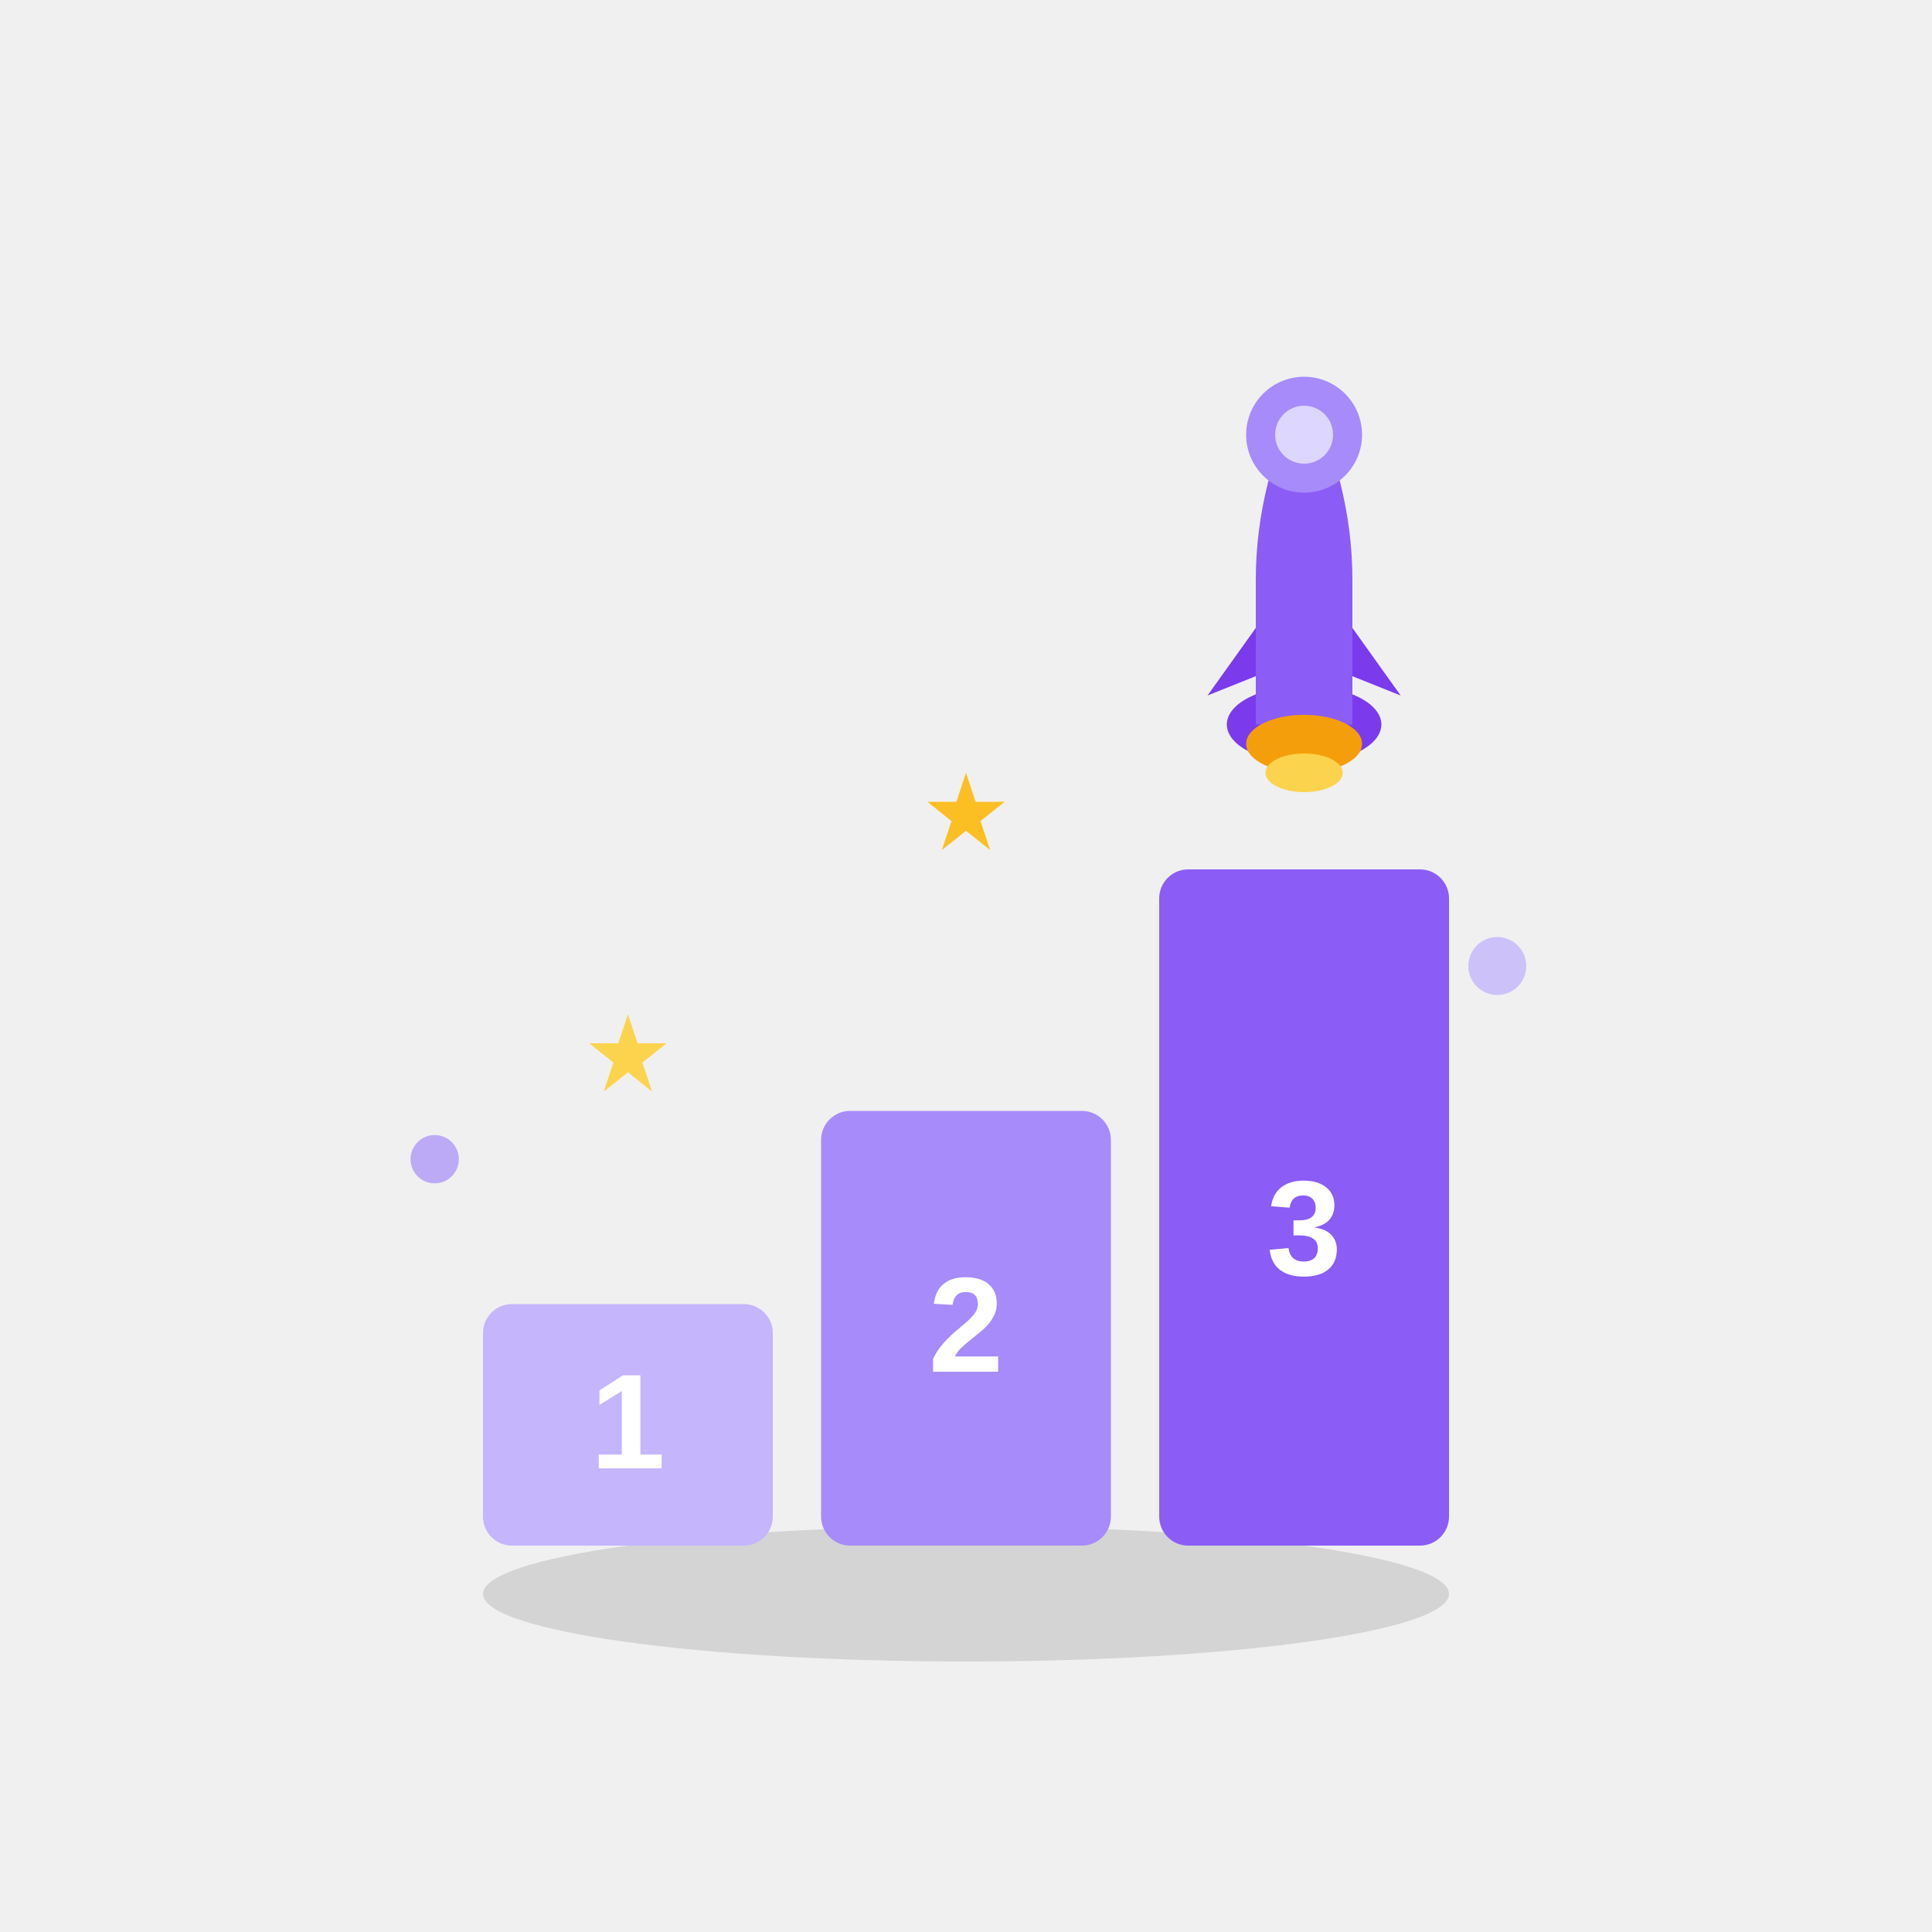
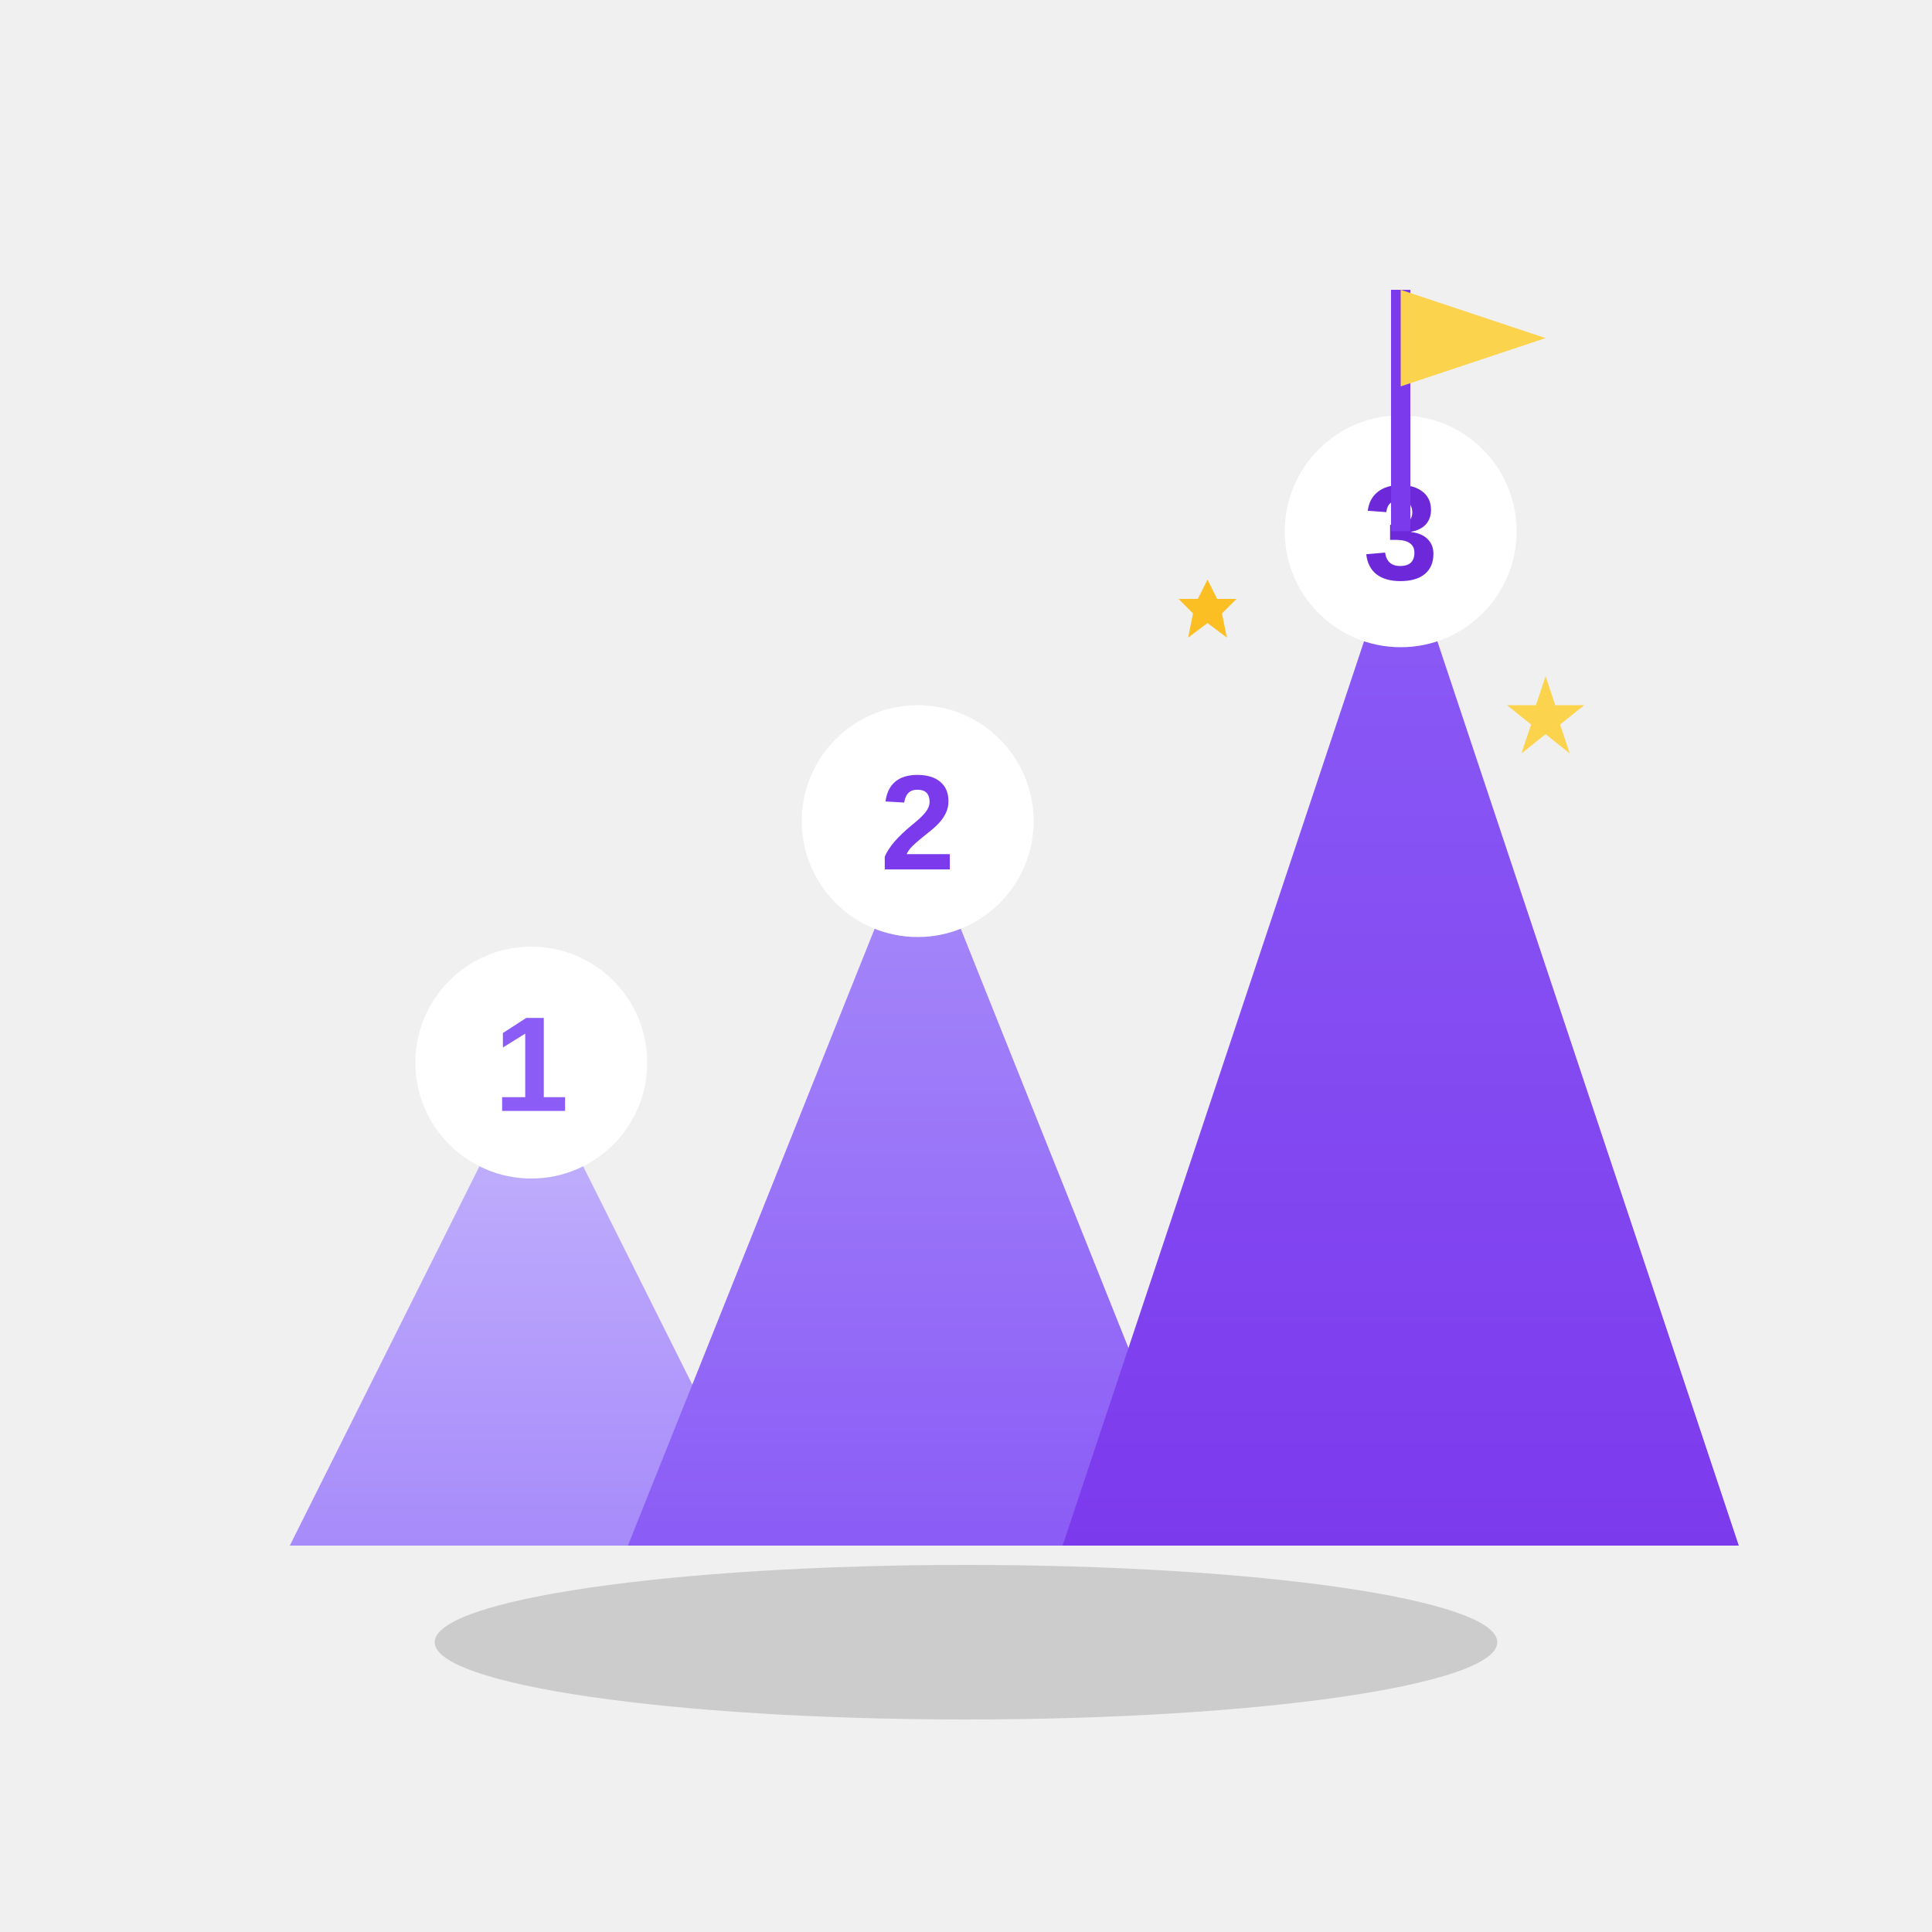
<svg xmlns="http://www.w3.org/2000/svg" width="200" height="200" viewBox="0 0 200 200" fill="none">
-   <ellipse cx="100" cy="165" rx="50" ry="7" fill="#000000" opacity="0.12" />
-   <rect x="50" y="135" width="30" height="25" rx="3" fill="#C4B5FD" />
-   <rect x="85" y="115" width="30" height="45" rx="3" fill="#A78BFA" />
-   <rect x="120" y="90" width="30" height="70" rx="3" fill="#8B5CF6" />
-   <ellipse cx="135" cy="75" rx="8" ry="4" fill="#7C3AED" />
-   <path d="M135 40 Q130 50 130 60 L130 75 L140 75 L140 60 Q140 50 135 40 Z" fill="#8B5CF6" />
-   <circle cx="135" cy="45" r="6" fill="#A78BFA" />
-   <circle cx="135" cy="45" r="3" fill="#DDD6FE" />
-   <path d="M130 65 L125 72 L130 70 Z" fill="#7C3AED" />
-   <path d="M140 65 L145 72 L140 70 Z" fill="#7C3AED" />
-   <ellipse cx="135" cy="77" rx="6" ry="3" fill="#F59E0B" />
-   <ellipse cx="135" cy="80" rx="4" ry="2" fill="#FCD34D" />
-   <path d="M65 105 L66 108 L69 108 L66.5 110 L67.5 113 L65 111 L62.5 113 L63.5 110 L61 108 L64 108 Z" fill="#FCD34D" />
-   <path d="M100 80 L101 83 L104 83 L101.5 85 L102.5 88 L100 86 L97.5 88 L98.5 85 L96 83 L99 83 Z" fill="#FBBF24" />
-   <text x="65" y="152" font-family="Arial" font-size="14" font-weight="bold" fill="#FFF" text-anchor="middle">1</text>
-   <text x="100" y="142" font-family="Arial" font-size="14" font-weight="bold" fill="#FFF" text-anchor="middle">2</text>
-   <text x="135" y="132" font-family="Arial" font-size="14" font-weight="bold" fill="#FFF" text-anchor="middle">3</text>
-   <circle cx="45" cy="120" r="2.5" fill="#A78BFA" opacity="0.7" />
-   <circle cx="155" cy="100" r="3" fill="#C4B5FD" opacity="0.8" />
+   <defs>
+     <linearGradient id="level1" x1="0%" y1="0%" x2="0%" y2="100%">
+       <stop offset="0%" stop-color="#C4B5FD" />
+       <stop offset="100%" stop-color="#A78BFA" />
+     </linearGradient>
+     <linearGradient id="level2" x1="0%" y1="0%" x2="0%" y2="100%">
+       <stop offset="0%" stop-color="#A78BFA" />
+       <stop offset="100%" stop-color="#8B5CF6" />
+     </linearGradient>
+     <linearGradient id="level3" x1="0%" y1="0%" x2="0%" y2="100%">
+       <stop offset="0%" stop-color="#8B5CF6" />
+       <stop offset="100%" stop-color="#7C3AED" />
+     </linearGradient>
+   </defs>
+   <ellipse cx="100" cy="170" rx="55" ry="8" fill="#000000" opacity="0.15" />
+   <path d="M30 160 L55 110 L80 160 Z" fill="url(#level1)" />
+   <path d="M65 160 L95 85 L125 160 Z" fill="url(#level2)" />
+   <path d="M110 160 L145 55 L180 160 Z" fill="url(#level3)" />
+   <circle cx="55" cy="110" r="12" fill="#FFFFFF" />
+   <text x="55" y="115" font-family="Arial" font-size="14" font-weight="bold" fill="#8B5CF6" text-anchor="middle">1</text>
+   <circle cx="95" cy="85" r="12" fill="#FFFFFF" />
+   <text x="95" y="90" font-family="Arial" font-size="14" font-weight="bold" fill="#7C3AED" text-anchor="middle">2</text>
+   <circle cx="145" cy="55" r="12" fill="#FFFFFF" />
+   <text x="145" y="60" font-family="Arial" font-size="14" font-weight="bold" fill="#6D28D9" text-anchor="middle">3</text>
+   <line x1="145" y1="55" x2="145" y2="30" stroke="#7C3AED" stroke-width="2" />
+   <path d="M145 30 L145 40 L160 35 Z" fill="#FCD34D" />
+   <path d="M160 70 L161 73 L164 73 L161.5 75 L162.5 78 L160 76 L157.5 78 L158.5 75 L156 73 L159 73 Z" fill="#FCD34D" />
+   <path d="M125 60 L126 62 L128 62 L126.5 63.5 L127 66 L125 64.5 L123 66 L123.5 63.5 L122 62 L124 62 Z" fill="#FBBF24" />
</svg>
